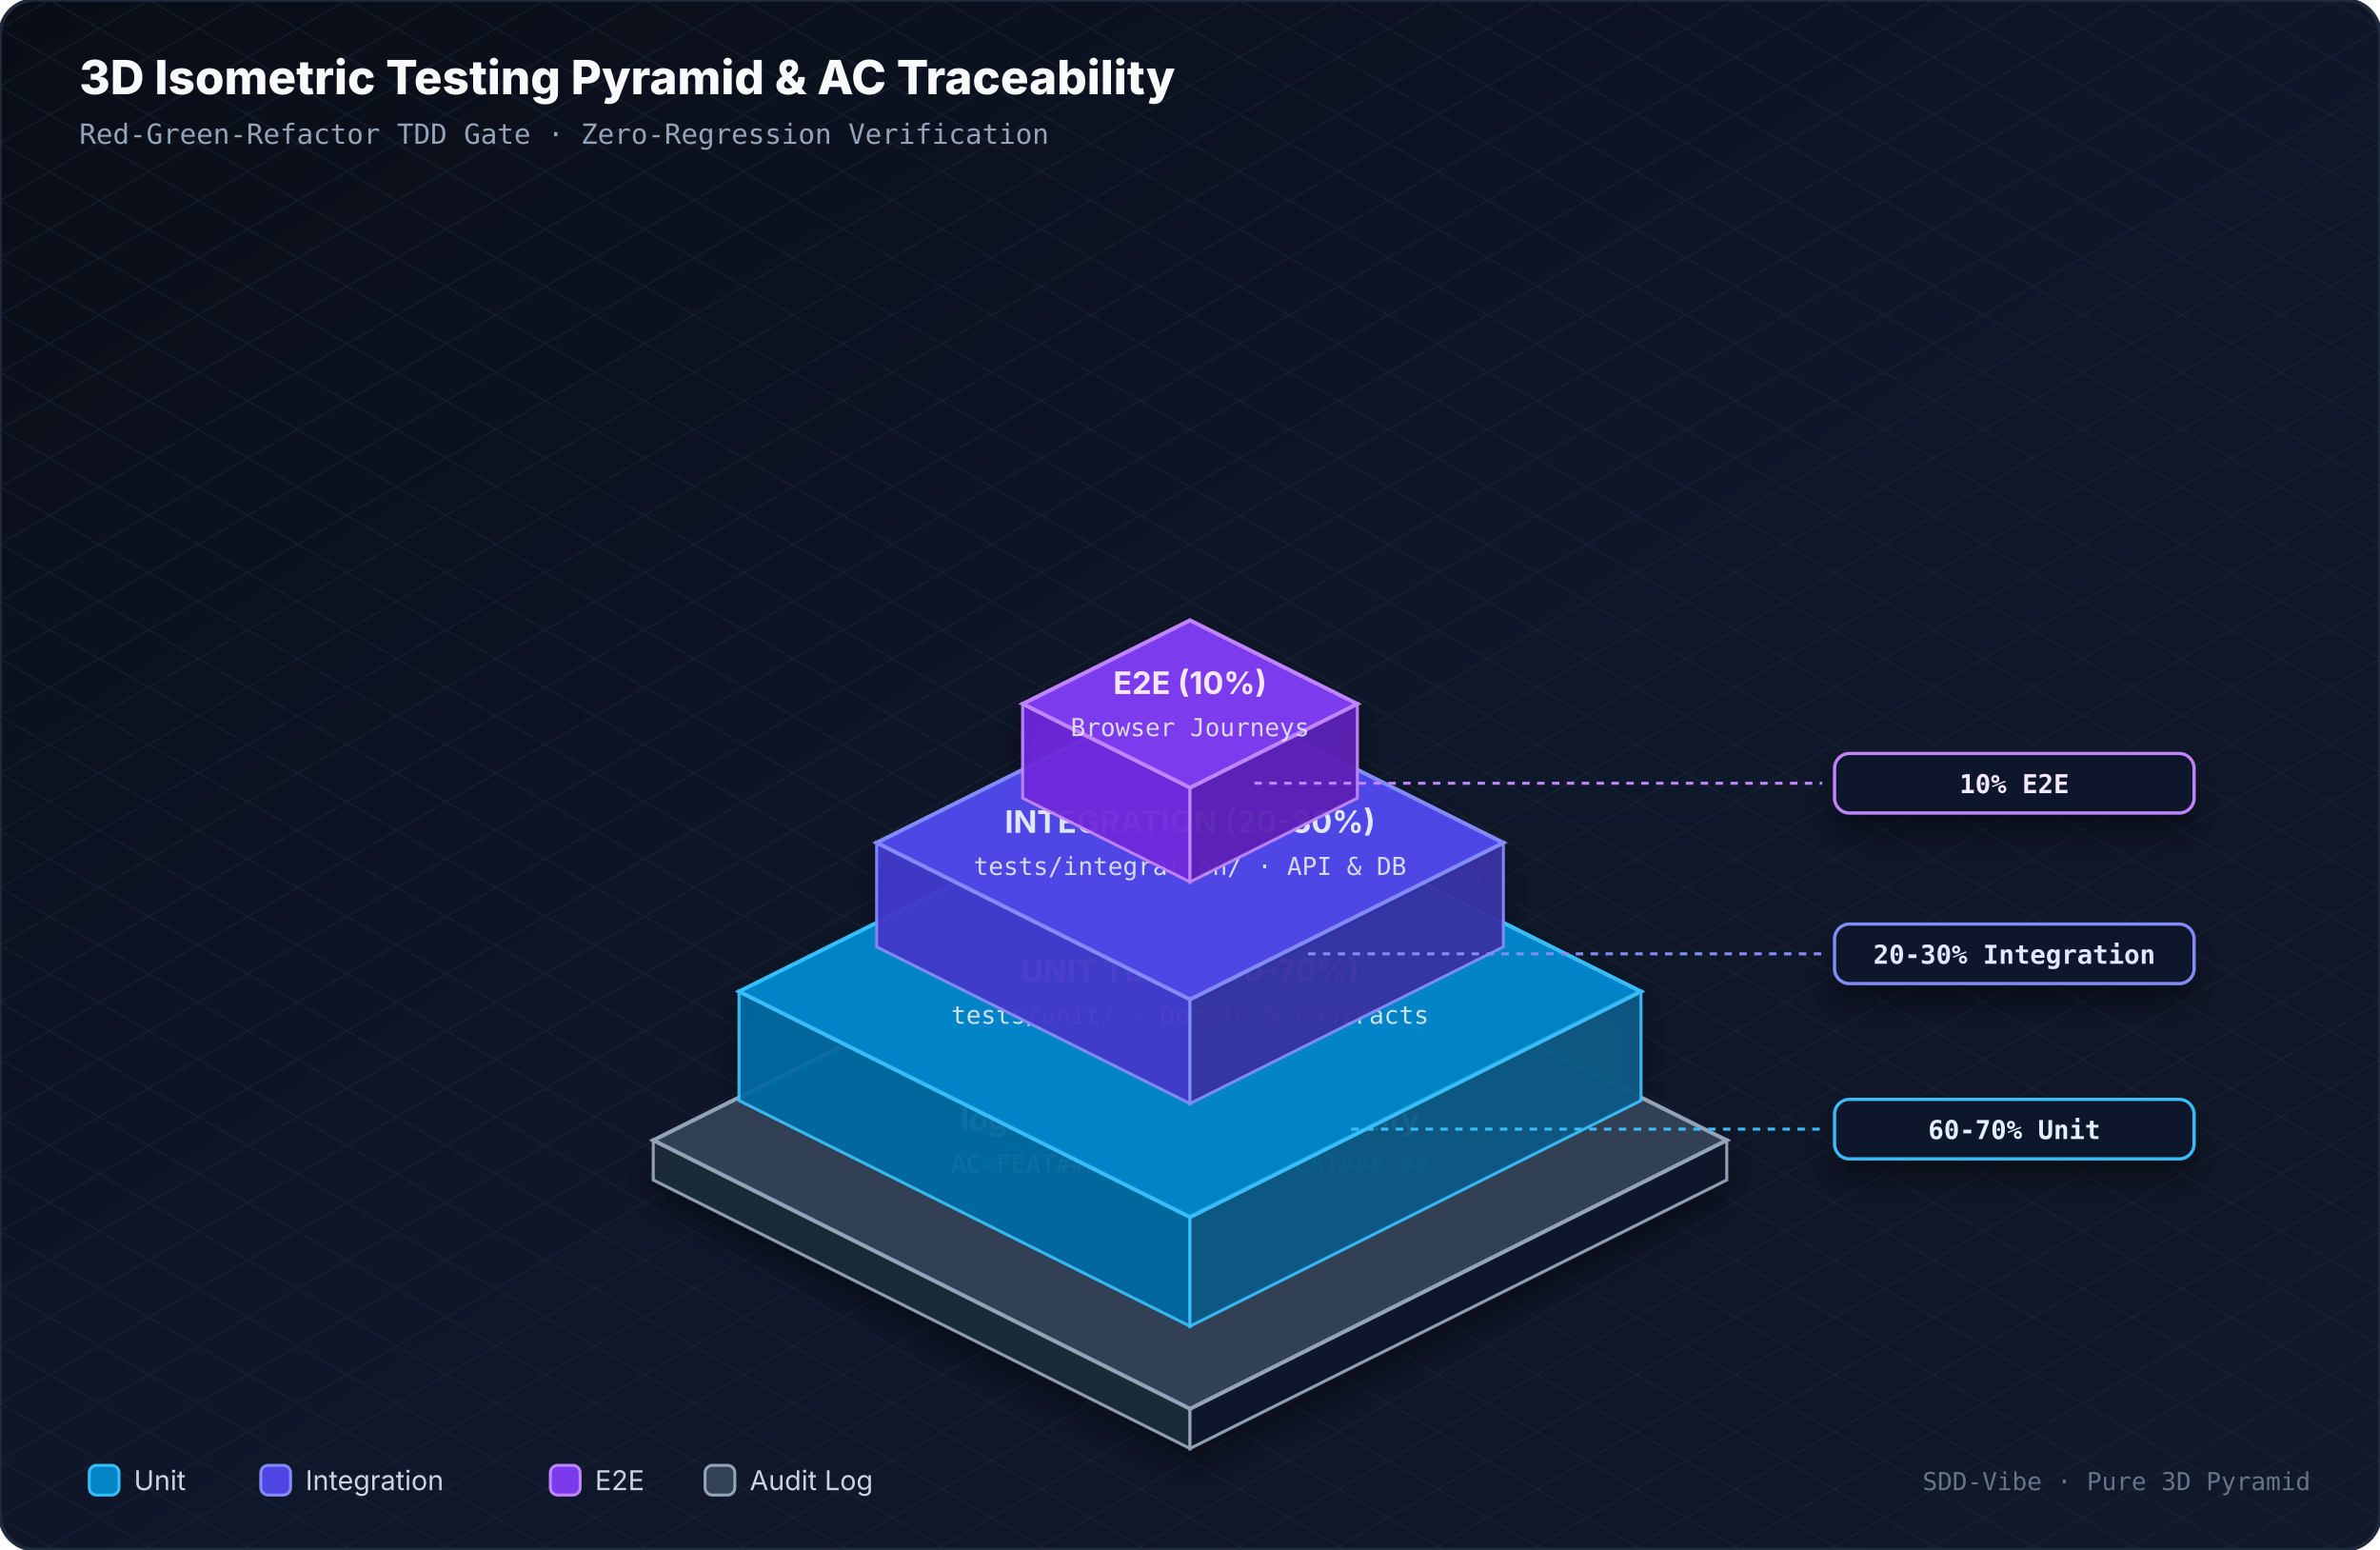
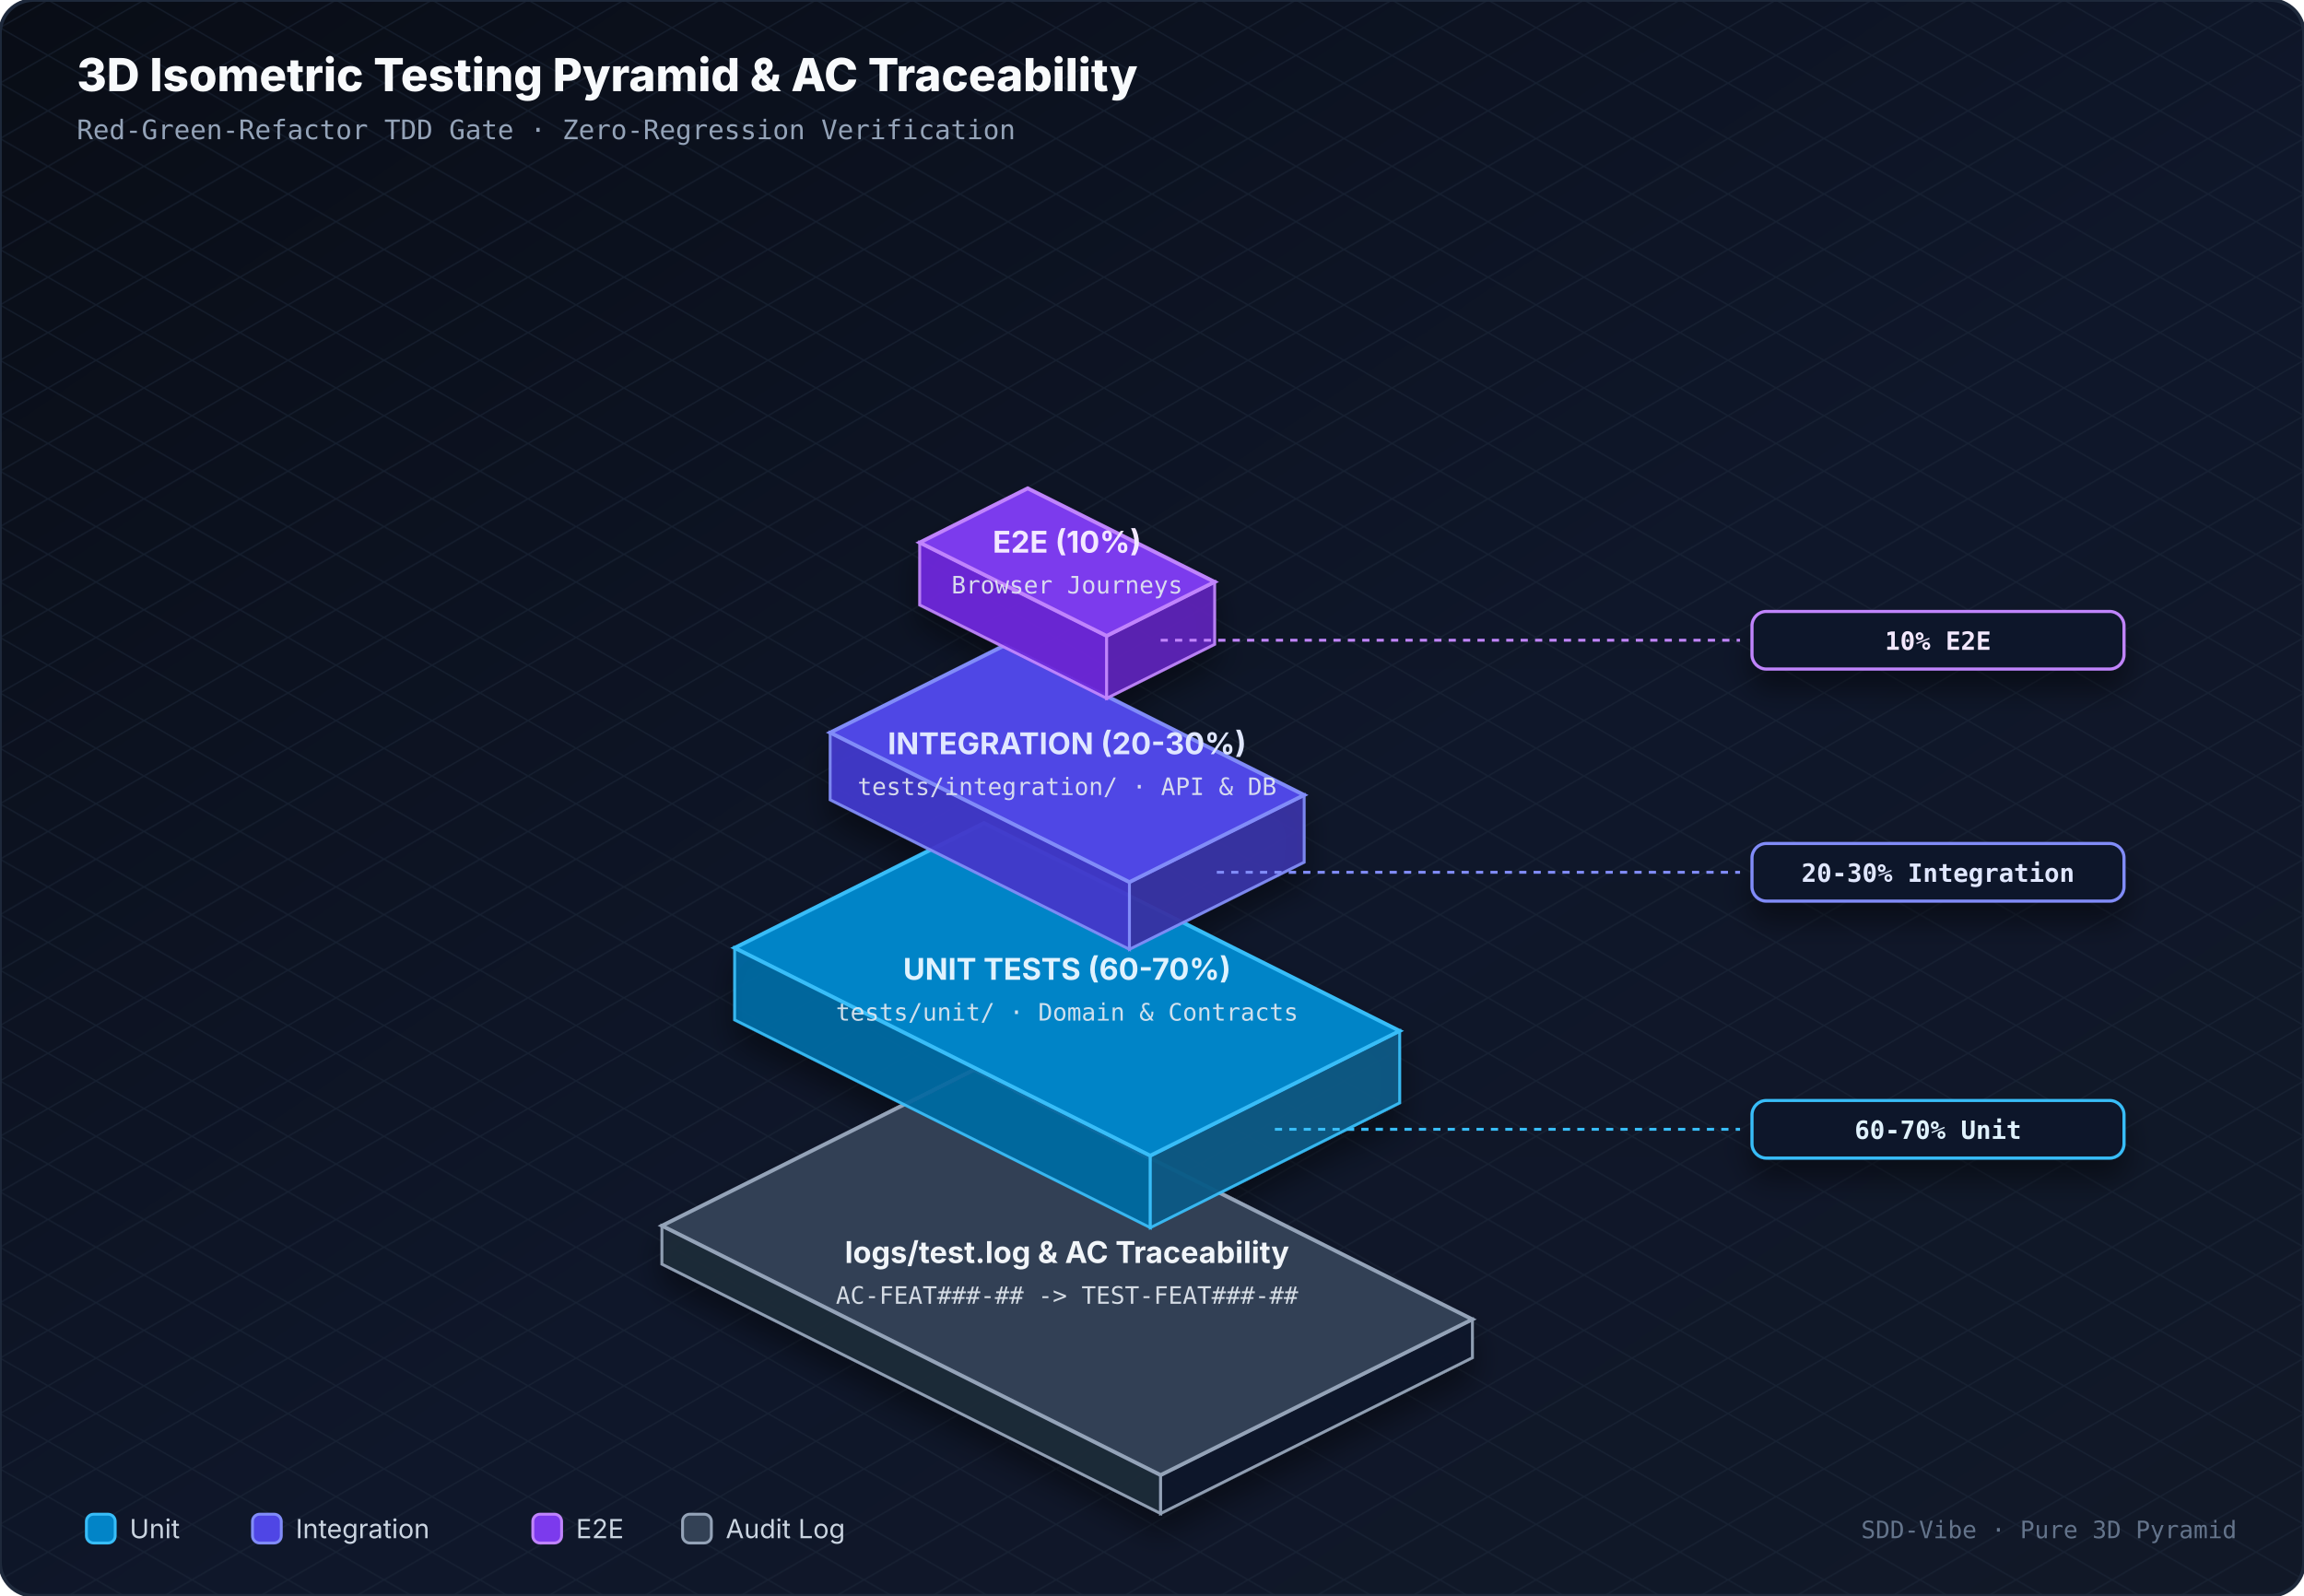
- <svg xmlns="http://www.w3.org/2000/svg" viewBox="0 0 960 625" width="100%" role="img" aria-label="3D Isometric Testing Pyramid &amp; AC Traceability">
+ <svg xmlns="http://www.w3.org/2000/svg" viewBox="0 0 960 665" width="100%" role="img" aria-label="3D Isometric Testing Pyramid &amp; AC Traceability">
  <defs>
    <linearGradient id="bgGrad" x1="0%" y1="0%" x2="100%" y2="100%">
      <stop offset="0%" stop-color="#090d16" />
      <stop offset="55%" stop-color="#0f172a" />
      <stop offset="100%" stop-color="#111827" />
    </linearGradient>
    <pattern id="bgGrid" width="40" height="23.1" patternUnits="userSpaceOnUse">
      <path d="M 0 11.55 L 20 0 L 40 11.55 L 20 23.1 Z" fill="none" stroke="#1e293b" stroke-width="0.6" opacity="0.5" />
    </pattern>
    <filter id="glow" x="-10%" y="-10%" width="120%" height="120%">
      <feDropShadow dx="0" dy="8" stdDeviation="6" flood-color="#000000" flood-opacity="0.42" />
    </filter>
    <marker id="arrow-64748b" viewBox="0 0 10 10" refX="8" refY="5" markerWidth="6" markerHeight="6" orient="auto-start-reverse">
      <path d="M 0 1.5 L 9 5 L 0 8.5 z" fill="#64748b" />
    </marker>
    <marker id="arrow-38bdf8" viewBox="0 0 10 10" refX="8" refY="5" markerWidth="6" markerHeight="6" orient="auto-start-reverse">
      <path d="M 0 1.5 L 9 5 L 0 8.5 z" fill="#38bdf8" />
    </marker>
    <marker id="arrow-818cf8" viewBox="0 0 10 10" refX="8" refY="5" markerWidth="6" markerHeight="6" orient="auto-start-reverse">
      <path d="M 0 1.5 L 9 5 L 0 8.5 z" fill="#818cf8" />
    </marker>
    <marker id="arrow-c084fc" viewBox="0 0 10 10" refX="8" refY="5" markerWidth="6" markerHeight="6" orient="auto-start-reverse">
      <path d="M 0 1.5 L 9 5 L 0 8.5 z" fill="#c084fc" />
    </marker>
    <marker id="arrow-34d399" viewBox="0 0 10 10" refX="8" refY="5" markerWidth="6" markerHeight="6" orient="auto-start-reverse">
      <path d="M 0 1.5 L 9 5 L 0 8.5 z" fill="#34d399" />
    </marker>
    <marker id="arrow-fbbf24" viewBox="0 0 10 10" refX="8" refY="5" markerWidth="6" markerHeight="6" orient="auto-start-reverse">
      <path d="M 0 1.5 L 9 5 L 0 8.5 z" fill="#fbbf24" />
    </marker>
    <marker id="arrow-fb7185" viewBox="0 0 10 10" refX="8" refY="5" markerWidth="6" markerHeight="6" orient="auto-start-reverse">
      <path d="M 0 1.5 L 9 5 L 0 8.5 z" fill="#fb7185" />
    </marker>
  </defs>
-   <rect width="960" height="625" rx="14" fill="url(#bgGrad)" stroke="#1e293b" stroke-width="1.5" />
-   <rect width="960" height="625" rx="14" fill="url(#bgGrid)" />
+   <rect width="960" height="665" rx="14" fill="url(#bgGrad)" stroke="#1e293b" stroke-width="1.5" />
+   <rect width="960" height="665" rx="14" fill="url(#bgGrid)" />
  <text x="32" y="38" font-family="Inter, Segoe UI, system-ui, sans-serif" font-size="19" font-weight="800" fill="#f8fafc">3D Isometric Testing Pyramid &amp; AC Traceability</text>
  <text x="32" y="58" font-family="JetBrains Mono, Consolas, monospace" font-size="11.2" fill="#94a3b8">Red-Green-Refactor TDD Gate · Zero-Regression Verification</text>
  <g filter="url(#glow)">
-     <polygon points="263.5,459.9 480.0,568.2 480.0,584.2 263.5,475.9" fill="#1e293b" stroke="#94a3b8" stroke-width="1.2" opacity="0.95" />
-     <polygon points="696.5,459.9 480.0,568.2 480.0,584.2 696.5,475.9" fill="#0f172a" stroke="#94a3b8" stroke-width="1.2" opacity="0.95" />
-     <polygon points="480.0,351.7 696.5,459.9 480.0,568.2 263.5,459.9" fill="#334155" stroke="#94a3b8" stroke-width="1.6" />
-     <text x="480.0" y="455.9" text-anchor="middle" font-family="Inter, Segoe UI, system-ui, sans-serif" font-size="12.5" font-weight="700" fill="#f1f5f9">logs/test.log &amp; AC Traceability</text>
-     <text x="480.0" y="472.9" text-anchor="middle" font-family="JetBrains Mono, Consolas, monospace" font-size="10" fill="#e2e8f0" opacity="0.92">AC-FEAT###-## -&gt; TEST-FEAT###-##</text>
-     <polygon points="298.1,399.9 480.0,490.9 480.0,534.9 298.1,443.9" fill="#0369a1" stroke="#38bdf8" stroke-width="1.2" opacity="0.95" />
-     <polygon points="661.9,399.9 480.0,490.9 480.0,534.9 661.9,443.9" fill="#075985" stroke="#38bdf8" stroke-width="1.2" opacity="0.95" />
-     <polygon points="480.0,309.0 661.9,399.9 480.0,490.9 298.1,399.9" fill="#0284c7" stroke="#38bdf8" stroke-width="1.6" />
-     <text x="480.0" y="395.9" text-anchor="middle" font-family="Inter, Segoe UI, system-ui, sans-serif" font-size="12.5" font-weight="700" fill="#e0f2fe">UNIT TESTS (60-70%)</text>
-     <text x="480.0" y="412.9" text-anchor="middle" font-family="JetBrains Mono, Consolas, monospace" font-size="10" fill="#e2e8f0" opacity="0.92">tests/unit/ · Domain &amp; Contracts</text>
-     <polygon points="353.6,339.9 480.0,403.1 480.0,445.1 353.6,381.9" fill="#4338ca" stroke="#818cf8" stroke-width="1.2" opacity="0.95" />
-     <polygon points="606.4,339.9 480.0,403.1 480.0,445.1 606.4,381.9" fill="#3730a3" stroke="#818cf8" stroke-width="1.2" opacity="0.95" />
-     <polygon points="480.0,276.7 606.4,339.9 480.0,403.1 353.6,339.9" fill="#4f46e5" stroke="#818cf8" stroke-width="1.6" />
-     <text x="480.0" y="335.9" text-anchor="middle" font-family="Inter, Segoe UI, system-ui, sans-serif" font-size="12.5" font-weight="700" fill="#e0e7ff">INTEGRATION (20-30%)</text>
-     <text x="480.0" y="352.9" text-anchor="middle" font-family="JetBrains Mono, Consolas, monospace" font-size="10" fill="#e2e8f0" opacity="0.92">tests/integration/ · API &amp; DB</text>
-     <polygon points="412.5,283.9 480.0,317.7 480.0,355.7 412.5,321.9" fill="#6d28d9" stroke="#c084fc" stroke-width="1.2" opacity="0.95" />
-     <polygon points="547.5,283.9 480.0,317.7 480.0,355.7 547.5,321.9" fill="#5b21b6" stroke="#c084fc" stroke-width="1.2" opacity="0.95" />
-     <polygon points="480.0,250.2 547.5,283.9 480.0,317.7 412.5,283.9" fill="#7c3aed" stroke="#c084fc" stroke-width="1.6" />
-     <text x="480.0" y="279.9" text-anchor="middle" font-family="Inter, Segoe UI, system-ui, sans-serif" font-size="12.5" font-weight="700" fill="#f3e8ff">E2E (10%)</text>
-     <text x="480.0" y="296.9" text-anchor="middle" font-family="JetBrains Mono, Consolas, monospace" font-size="10" fill="#e2e8f0" opacity="0.92">Browser Journeys</text>
-     <line x1="545.0" y1="455.4" x2="735" y2="455.4" stroke="#38bdf8" stroke-width="1.2" stroke-dasharray="3,3" />
-     <rect x="740" y="443.4" width="145" height="24" rx="6" fill="#0f172a" stroke="#38bdf8" stroke-width="1.3" />
-     <text x="812.5" y="459.4" text-anchor="middle" font-family="JetBrains Mono, monospace" font-size="10.5" font-weight="700" fill="#e0f2fe">60-70% Unit</text>
-     <line x1="527.6" y1="384.7" x2="735" y2="384.7" stroke="#818cf8" stroke-width="1.2" stroke-dasharray="3,3" />
-     <rect x="740" y="372.7" width="145" height="24" rx="6" fill="#0f172a" stroke="#818cf8" stroke-width="1.3" />
-     <text x="812.5" y="388.7" text-anchor="middle" font-family="JetBrains Mono, monospace" font-size="10.5" font-weight="700" fill="#e0e7ff">20-30% Integration</text>
-     <line x1="506.0" y1="315.9" x2="735" y2="315.9" stroke="#c084fc" stroke-width="1.2" stroke-dasharray="3,3" />
-     <rect x="740" y="303.9" width="145" height="24" rx="6" fill="#0f172a" stroke="#c084fc" stroke-width="1.3" />
-     <text x="812.5" y="319.9" text-anchor="middle" font-family="JetBrains Mono, monospace" font-size="10.5" font-weight="700" fill="#f3e8ff">10% E2E</text>
+     <polygon points="275.8,510.8 483.6,614.7 483.6,630.7 275.8,526.8" fill="#1e293b" stroke="#94a3b8" stroke-width="1.2" opacity="0.95" />
+     <polygon points="613.5,549.8 483.6,614.7 483.6,630.7 613.5,565.8" fill="#0f172a" stroke="#94a3b8" stroke-width="1.2" opacity="0.95" />
+     <polygon points="405.7,445.8 613.5,549.8 483.6,614.7 275.8,510.8" fill="#334155" stroke="#94a3b8" stroke-width="1.6" />
+     <text x="444.6" y="526.3" text-anchor="middle" font-family="Inter, Segoe UI, system-ui, sans-serif" font-size="12.5" font-weight="700" fill="#f1f5f9">logs/test.log &amp; AC Traceability</text>
+     <text x="444.6" y="543.3" text-anchor="middle" font-family="JetBrains Mono, Consolas, monospace" font-size="10" fill="#e2e8f0" opacity="0.92">AC-FEAT###-## -&gt; TEST-FEAT###-##</text>
+     <polygon points="306.1,395.0 479.3,481.6 479.3,511.6 306.1,425.0" fill="#0369a1" stroke="#38bdf8" stroke-width="1.2" opacity="0.95" />
+     <polygon points="583.2,429.6 479.3,481.6 479.3,511.6 583.2,459.6" fill="#075985" stroke="#38bdf8" stroke-width="1.2" opacity="0.95" />
+     <polygon points="410.0,343.0 583.2,429.6 479.3,481.6 306.1,395.0" fill="#0284c7" stroke="#38bdf8" stroke-width="1.6" />
+     <text x="444.6" y="408.3" text-anchor="middle" font-family="Inter, Segoe UI, system-ui, sans-serif" font-size="12.5" font-weight="700" fill="#e0f2fe">UNIT TESTS (60-70%)</text>
+     <text x="444.6" y="425.3" text-anchor="middle" font-family="JetBrains Mono, Consolas, monospace" font-size="10" fill="#e2e8f0" opacity="0.92">tests/unit/ · Domain &amp; Contracts</text>
+     <polygon points="345.9,305.3 470.6,367.6 470.6,395.6 345.9,333.3" fill="#4338ca" stroke="#818cf8" stroke-width="1.2" opacity="0.95" />
+     <polygon points="543.4,331.3 470.6,367.6 470.6,395.6 543.4,359.3" fill="#3730a3" stroke="#818cf8" stroke-width="1.2" opacity="0.95" />
+     <polygon points="418.7,268.9 543.4,331.3 470.6,367.6 345.9,305.3" fill="#4f46e5" stroke="#818cf8" stroke-width="1.6" />
+     <text x="444.6" y="314.3" text-anchor="middle" font-family="Inter, Segoe UI, system-ui, sans-serif" font-size="12.5" font-weight="700" fill="#e0e7ff">INTEGRATION (20-30%)</text>
+     <text x="444.6" y="331.3" text-anchor="middle" font-family="JetBrains Mono, Consolas, monospace" font-size="10" fill="#e2e8f0" opacity="0.92">tests/integration/ · API &amp; DB</text>
+     <polygon points="383.2,226.1 461.1,265.0 461.1,291.0 383.2,252.1" fill="#6d28d9" stroke="#c084fc" stroke-width="1.2" opacity="0.95" />
+     <polygon points="506.1,242.5 461.1,265.0 461.1,291.0 506.1,268.5" fill="#5b21b6" stroke="#c084fc" stroke-width="1.2" opacity="0.95" />
+     <polygon points="428.2,203.5 506.1,242.5 461.1,265.0 383.2,226.1" fill="#7c3aed" stroke="#c084fc" stroke-width="1.6" />
+     <text x="444.6" y="230.3" text-anchor="middle" font-family="Inter, Segoe UI, system-ui, sans-serif" font-size="12.5" font-weight="700" fill="#f3e8ff">E2E (10%)</text>
+     <text x="444.6" y="247.3" text-anchor="middle" font-family="JetBrains Mono, Consolas, monospace" font-size="10" fill="#e2e8f0" opacity="0.92">Browser Journeys</text>
+     <line x1="531.2" y1="470.6" x2="725" y2="470.6" stroke="#38bdf8" stroke-width="1.2" stroke-dasharray="3,3" />
+     <rect x="730" y="458.6" width="155" height="24" rx="6" fill="#0f172a" stroke="#38bdf8" stroke-width="1.3" />
+     <text x="807.5" y="474.6" text-anchor="middle" font-family="JetBrains Mono, monospace" font-size="10.5" font-weight="700" fill="#e0f2fe">60-70% Unit</text>
+     <line x1="507.0" y1="363.5" x2="725" y2="363.5" stroke="#818cf8" stroke-width="1.2" stroke-dasharray="3,3" />
+     <rect x="730" y="351.5" width="155" height="24" rx="6" fill="#0f172a" stroke="#818cf8" stroke-width="1.3" />
+     <text x="807.5" y="367.5" text-anchor="middle" font-family="JetBrains Mono, monospace" font-size="10.5" font-weight="700" fill="#e0e7ff">20-30% Integration</text>
+     <line x1="483.6" y1="266.8" x2="725" y2="266.8" stroke="#c084fc" stroke-width="1.2" stroke-dasharray="3,3" />
+     <rect x="730" y="254.8" width="155" height="24" rx="6" fill="#0f172a" stroke="#c084fc" stroke-width="1.3" />
+     <text x="807.5" y="270.8" text-anchor="middle" font-family="JetBrains Mono, monospace" font-size="10.5" font-weight="700" fill="#f3e8ff">10% E2E</text>
  </g>
-   <rect x="36.0" y="591" width="12" height="12" rx="3" fill="#0284c7" stroke="#38bdf8" stroke-width="1.2" />
-   <text x="54.0" y="601" font-family="Inter, Segoe UI, sans-serif" font-size="11" fill="#cbd5e1">Unit</text>
-   <rect x="105.2" y="591" width="12" height="12" rx="3" fill="#4f46e5" stroke="#818cf8" stroke-width="1.2" />
-   <text x="123.2" y="601" font-family="Inter, Segoe UI, sans-serif" font-size="11" fill="#cbd5e1">Integration</text>
-   <rect x="222.0" y="591" width="12" height="12" rx="3" fill="#7c3aed" stroke="#c084fc" stroke-width="1.2" />
-   <text x="240.0" y="601" font-family="Inter, Segoe UI, sans-serif" font-size="11" fill="#cbd5e1">E2E</text>
-   <rect x="284.4" y="591" width="12" height="12" rx="3" fill="#334155" stroke="#94a3b8" stroke-width="1.2" />
-   <text x="302.4" y="601" font-family="Inter, Segoe UI, sans-serif" font-size="11" fill="#cbd5e1">Audit Log</text>
-   <text x="932" y="601" text-anchor="end" font-family="JetBrains Mono, Consolas, monospace" font-size="10" fill="#64748b">SDD-Vibe · Pure 3D Pyramid</text>
+   <rect x="36.0" y="631" width="12" height="12" rx="3" fill="#0284c7" stroke="#38bdf8" stroke-width="1.2" />
+   <text x="54.0" y="641" font-family="Inter, Segoe UI, sans-serif" font-size="11" fill="#cbd5e1">Unit</text>
+   <rect x="105.2" y="631" width="12" height="12" rx="3" fill="#4f46e5" stroke="#818cf8" stroke-width="1.2" />
+   <text x="123.2" y="641" font-family="Inter, Segoe UI, sans-serif" font-size="11" fill="#cbd5e1">Integration</text>
+   <rect x="222.0" y="631" width="12" height="12" rx="3" fill="#7c3aed" stroke="#c084fc" stroke-width="1.2" />
+   <text x="240.0" y="641" font-family="Inter, Segoe UI, sans-serif" font-size="11" fill="#cbd5e1">E2E</text>
+   <rect x="284.4" y="631" width="12" height="12" rx="3" fill="#334155" stroke="#94a3b8" stroke-width="1.2" />
+   <text x="302.4" y="641" font-family="Inter, Segoe UI, sans-serif" font-size="11" fill="#cbd5e1">Audit Log</text>
+   <text x="932" y="641" text-anchor="end" font-family="JetBrains Mono, Consolas, monospace" font-size="10" fill="#64748b">SDD-Vibe · Pure 3D Pyramid</text>
</svg>
